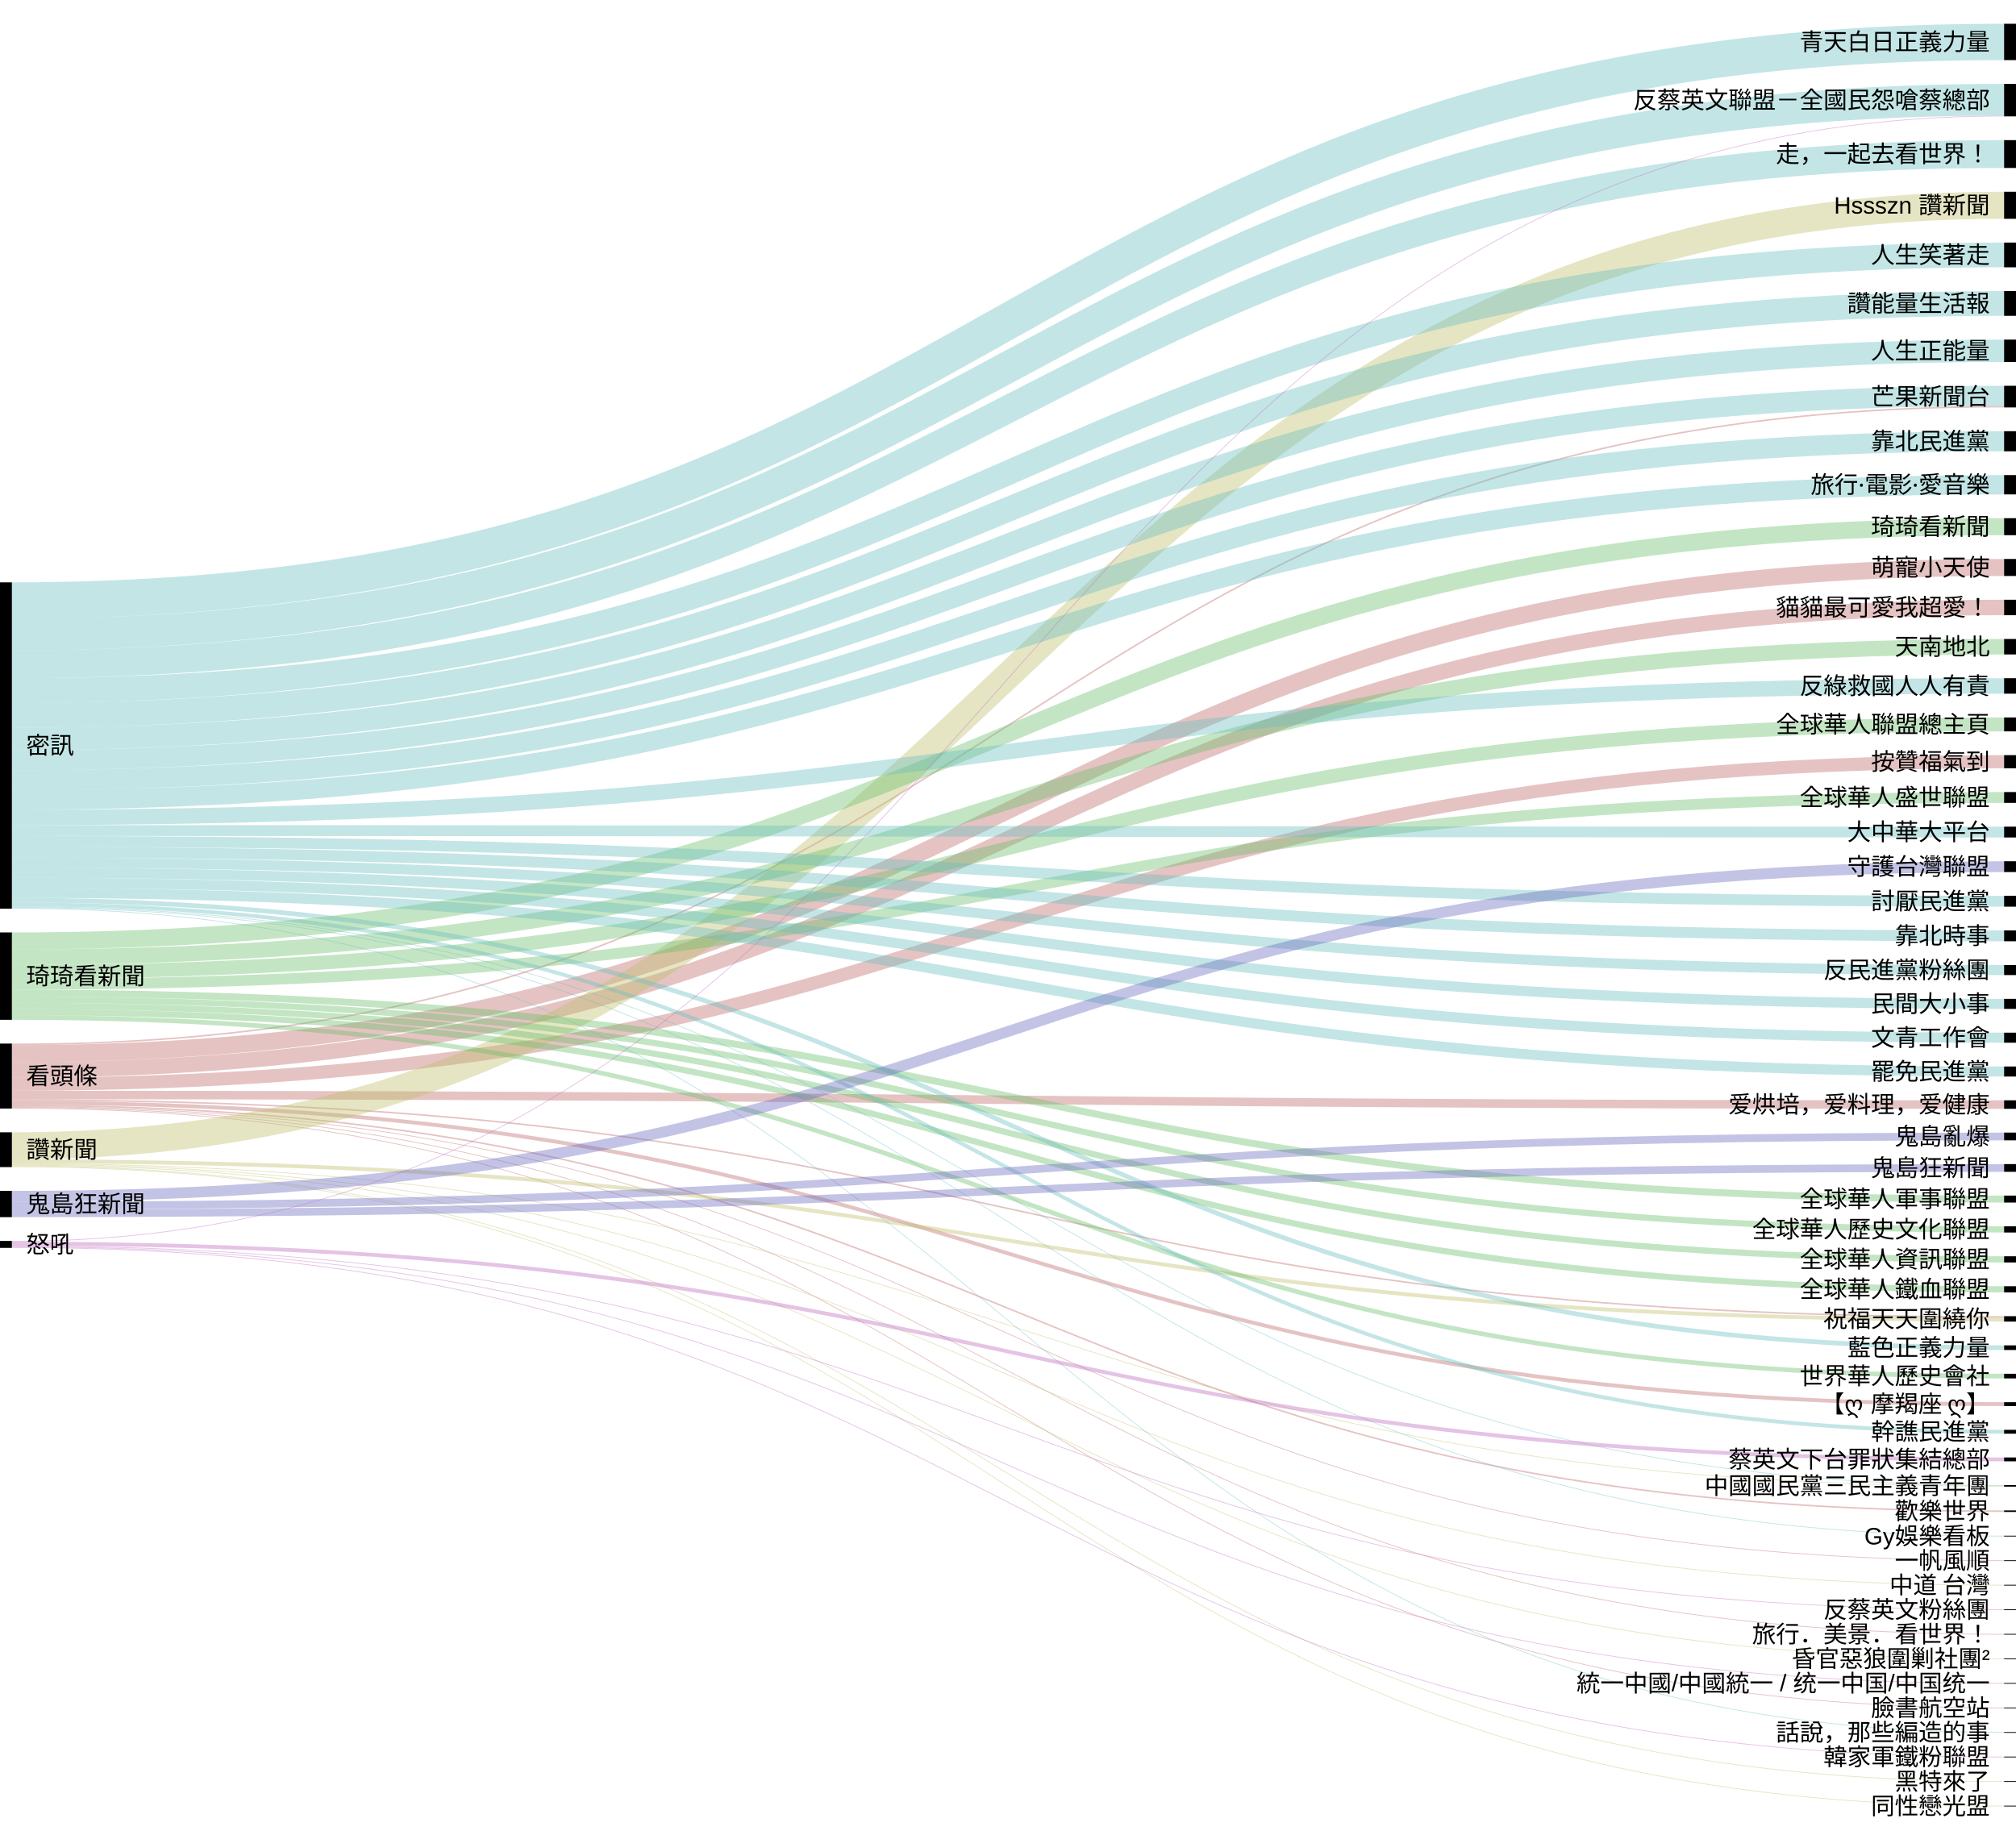
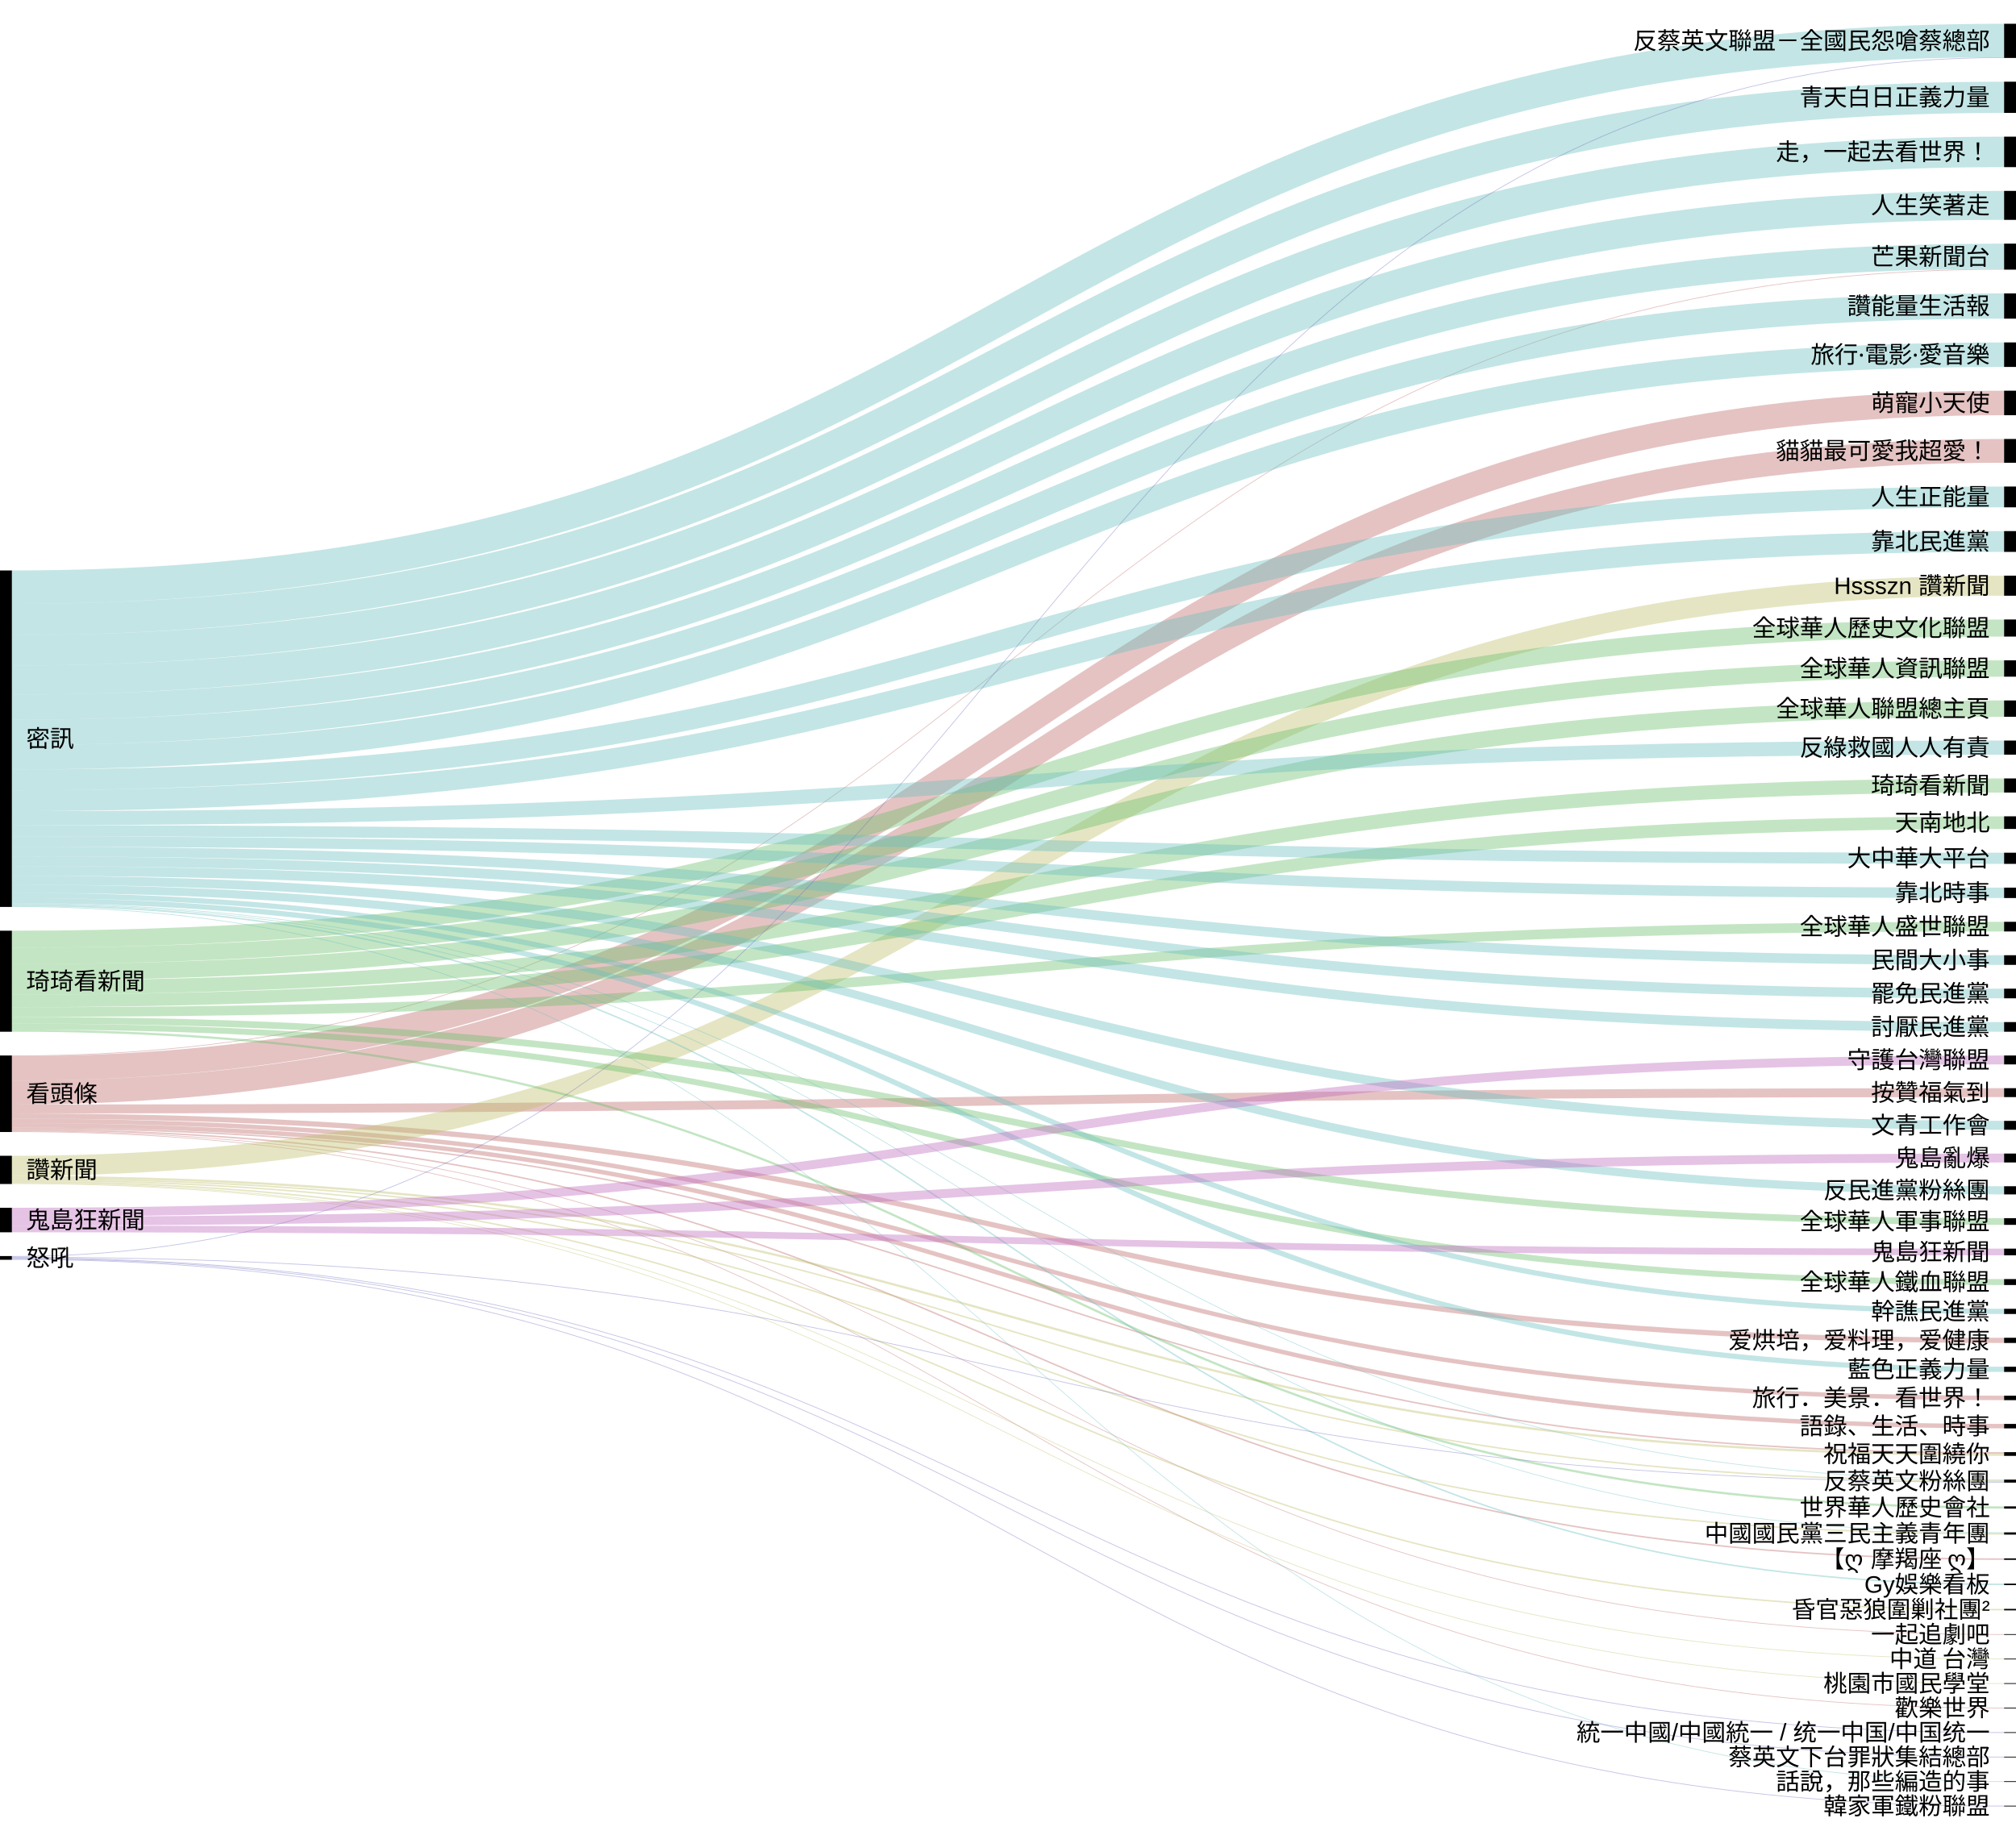
<svg xmlns="http://www.w3.org/2000/svg" width="848" height="770" version="1.1">
  <g transform="translate(0, 10)">
    <g class="links" fill="none" stroke-opacity="0.4">
-       <path d="M5,429.371C424,429.371,424,161.089,843,161.089" style="stroke: rgb(191, 105, 105);" stroke-width="0.651" />
-       <path d="M5,433.274C424,433.274,424,228.741,843,228.741" style="stroke: rgb(191, 105, 105);" stroke-width="7.157" />
-       <path d="M5,440.106C424,440.106,424,245.573,843,245.573" style="stroke: rgb(191, 105, 105);" stroke-width="6.506" />
-       <path d="M5,450.679C424,450.679,424,454.703,843,454.703" style="stroke: rgb(191, 105, 105);" stroke-width="3.579" />
-       <path d="M5,456.209C424,456.209,424,708.536,843,708.536" style="stroke: rgb(191, 105, 105);" stroke-width="0.325" />
-       <path d="M5,452.793C424,452.793,424,544.059,843,544.059" style="stroke: rgb(191, 105, 105);" stroke-width="0.651" />
-       <path d="M5,446.124C424,446.124,424,310.46,843,310.46" style="stroke: rgb(191, 105, 105);" stroke-width="5.53" />
-       <path d="M5,455.071C424,455.071,424,625.771,843,625.771" style="stroke: rgb(191, 105, 105);" stroke-width="0.651" />
-       <path d="M5,455.559C424,455.559,424,646.584,843,646.584" style="stroke: rgb(191, 105, 105);" stroke-width="0.325" />
-       <path d="M5,453.932C424,453.932,424,580.728,843,580.728" style="stroke: rgb(191, 105, 105);" stroke-width="1.627" />
-       <path d="M5,455.884C424,455.884,424,677.56,843,677.56" style="stroke: rgb(191, 105, 105);" stroke-width="0.325" />
-       <path d="M5,472.065C424,472.065,424,76.358,843,76.358" style="stroke: rgb(191, 191, 105);" stroke-width="11.386" />
-       <path d="M5,480.849C424,480.849,424,749.837,843,749.837" style="stroke: rgb(191, 191, 105);" stroke-width="0.325" />
-       <path d="M5,480.523C424,480.523,424,739.512,843,739.512" style="stroke: rgb(191, 191, 105);" stroke-width="0.325" />
-       <path d="M5,478.571C424,478.571,424,545.198,843,545.198" style="stroke: rgb(191, 191, 105);" stroke-width="1.627" />
-       <path d="M5,479.873C424,479.873,424,656.909,843,656.909" style="stroke: rgb(191, 191, 105);" stroke-width="0.325" />
-       <path d="M5,480.198C424,480.198,424,687.885,843,687.885" style="stroke: rgb(191, 191, 105);" stroke-width="0.325" />
-       <path d="M5,479.547C424,479.547,424,615.283,843,615.283" style="stroke: rgb(191, 191, 105);" stroke-width="0.325" />
-       <path d="M5,398.876C424,398.876,424,294.767,843,294.767" style="stroke: rgb(105, 191, 105);" stroke-width="5.856" />
-       <path d="M5,404.081C424,404.081,424,325.502,843,325.502" style="stroke: rgb(105, 191, 105);" stroke-width="4.554" />
-       <path d="M5,413.19C424,413.19,424,519.83,843,519.83" style="stroke: rgb(105, 191, 105);" stroke-width="2.603" />
-       <path d="M5,410.587C424,410.587,424,507.228,843,507.228" style="stroke: rgb(105, 191, 105);" stroke-width="2.603" />
-       <path d="M5,385.863C424,385.863,424,211.584,843,211.584" style="stroke: rgb(105, 191, 105);" stroke-width="7.157" />
-       <path d="M5,392.694C424,392.694,424,262.079,843,262.079" style="stroke: rgb(105, 191, 105);" stroke-width="6.506" />
-       <path d="M5,407.822C424,407.822,424,494.463,843,494.463" style="stroke: rgb(105, 191, 105);" stroke-width="2.928" />
-       <path d="M5,418.069C424,418.069,424,568.939,843,568.939" style="stroke: rgb(105, 191, 105);" stroke-width="1.952" />
-       <path d="M5,415.792C424,415.792,424,532.433,843,532.433" style="stroke: rgb(105, 191, 105);" stroke-width="2.603" />
-       <path d="M5,242.645C424,242.645,424,7.645,843,7.645" style="stroke: rgb(105, 191, 191);" stroke-width="15.29" />
-       <path d="M5,256.959C424,256.959,424,31.959,843,31.959" style="stroke: rgb(105, 191, 191);" stroke-width="13.338" />
-       <path d="M5,300.877C424,300.877,424,137.588,843,137.588" style="stroke: rgb(105, 191, 191);" stroke-width="9.434" />
-       <path d="M5,280.545C424,280.545,424,97.256,843,97.256" style="stroke: rgb(105, 191, 191);" stroke-width="10.41" />
-       <path d="M5,269.484C424,269.484,424,54.809,843,54.809" style="stroke: rgb(105, 191, 191);" stroke-width="11.711" />
-       <path d="M5,290.955C424,290.955,424,117.666,843,117.666" style="stroke: rgb(105, 191, 191);" stroke-width="10.41" />
-       <path d="M5,309.823C424,309.823,424,156.535,843,156.535" style="stroke: rgb(105, 191, 191);" stroke-width="8.458" />
-       <path d="M5,333.897C424,333.897,424,278.586,843,278.586" style="stroke: rgb(105, 191, 191);" stroke-width="6.506" />
-       <path d="M5,326.577C424,326.577,424,193.939,843,193.939" style="stroke: rgb(105, 191, 191);" stroke-width="8.133" />
-       <path d="M5,352.928C424,352.928,424,398.112,843,398.112" style="stroke: rgb(105, 191, 191);" stroke-width="4.229" />
-       <path d="M5,357.157C424,357.157,424,412.341,843,412.341" style="stroke: rgb(105, 191, 191);" stroke-width="4.229" />
-       <path d="M5,370.495C424,370.495,424,592.355,843,592.355" style="stroke: rgb(105, 191, 191);" stroke-width="1.627" />
-       <path d="M5,339.427C424,339.427,424,340.057,843,340.057" style="stroke: rgb(105, 191, 191);" stroke-width="4.554" />
-       <path d="M5,348.536C424,348.536,424,383.72,843,383.72" style="stroke: rgb(105, 191, 191);" stroke-width="4.554" />
-       <path d="M5,361.386C424,361.386,424,426.57,843,426.57" style="stroke: rgb(105, 191, 191);" stroke-width="4.229" />
-       <path d="M5,318.281C424,318.281,424,175.644,843,175.644" style="stroke: rgb(105, 191, 191);" stroke-width="8.458" />
-       <path d="M5,371.471C424,371.471,424,614.958,843,614.958" style="stroke: rgb(105, 191, 191);" stroke-width="0.325" />
-       <path d="M5,343.982C424,343.982,424,369.165,843,369.165" style="stroke: rgb(105, 191, 191);" stroke-width="4.554" />
-       <path d="M5,365.615C424,365.615,424,440.799,843,440.799" style="stroke: rgb(105, 191, 191);" stroke-width="4.229" />
-       <path d="M5,368.706C424,368.706,424,556.987,843,556.987" style="stroke: rgb(105, 191, 191);" stroke-width="1.952" />
-       <path d="M5,372.122C424,372.122,424,718.861,843,718.861" style="stroke: rgb(105, 191, 191);" stroke-width="0.325" />
-       <path d="M5,371.796C424,371.796,424,636.259,843,636.259" style="stroke: rgb(105, 191, 191);" stroke-width="0.325" />
-       <path d="M5,497.192C424,497.192,424,468.119,843,468.119" style="stroke: rgb(105, 105, 191);" stroke-width="3.253" />
-       <path d="M5,500.446C424,500.446,424,481.372,843,481.372" style="stroke: rgb(105, 105, 191);" stroke-width="3.253" />
-       <path d="M5,493.289C424,493.289,424,354.611,843,354.611" style="stroke: rgb(105, 105, 191);" stroke-width="4.554" />
-       <path d="M5,513.211C424,513.211,424,603.982,843,603.982" style="stroke: rgb(191, 105, 191);" stroke-width="1.627" />
-       <path d="M5,514.837C424,514.837,424,729.187,843,729.187" style="stroke: rgb(191, 105, 191);" stroke-width="0.325" />
-       <path d="M5,514.187C424,514.187,424,667.235,843,667.235" style="stroke: rgb(191, 105, 191);" stroke-width="0.325" />
-       <path d="M5,512.235C424,512.235,424,38.791,843,38.791" style="stroke: rgb(191, 105, 191);" stroke-width="0.325" />
-       <path d="M5,514.512C424,514.512,424,698.211,843,698.211" style="stroke: rgb(191, 105, 191);" stroke-width="0.325" />
+       <path d="M5,434.219C424,434.219,424,103.281,843,103.281" style="stroke: rgb(191, 105, 105);" stroke-width="0.312" />
+       <path d="M5,449.688C424,449.688,424,179.687,843,179.687" style="stroke: rgb(191, 105, 105);" stroke-width="10" />
+       <path d="M5,439.531C424,439.531,424,159.531,843,159.531" style="stroke: rgb(191, 105, 105);" stroke-width="10.312" />
+       <path d="M5,463.438C424,463.438,424,590,843,590" style="stroke: rgb(191, 105, 105);" stroke-width="1.875" />
+       <path d="M5,461.562C424,461.562,424,578.125,843,578.125" style="stroke: rgb(191, 105, 105);" stroke-width="1.875" />
+       <path d="M5,466.094C424,466.094,424,708.594,843,708.594" style="stroke: rgb(191, 105, 105);" stroke-width="0.312" />
+       <path d="M5,456.562C424,456.562,424,449.688,843,449.688" style="stroke: rgb(191, 105, 105);" stroke-width="3.75" />
+       <path d="M5,459.531C424,459.531,424,553.906,843,553.906" style="stroke: rgb(191, 105, 105);" stroke-width="2.188" />
+       <path d="M5,464.688C424,464.688,424,601.25,843,601.25" style="stroke: rgb(191, 105, 105);" stroke-width="0.625" />
+       <path d="M5,465.312C424,465.312,424,645.938,843,645.938" style="stroke: rgb(191, 105, 105);" stroke-width="0.625" />
+       <path d="M5,465.781C424,465.781,424,677.656,843,677.656" style="stroke: rgb(191, 105, 105);" stroke-width="0.312" />
+       <path d="M5,480.469C424,480.469,424,236.406,843,236.406" style="stroke: rgb(191, 191, 105);" stroke-width="8.438" />
+       <path d="M5,487.188C424,487.188,424,667.188,843,667.188" style="stroke: rgb(191, 191, 105);" stroke-width="0.625" />
+       <path d="M5,485.938C424,485.938,424,613.125,843,613.125" style="stroke: rgb(191, 191, 105);" stroke-width="0.625" />
+       <path d="M5,486.562C424,486.562,424,635.313,843,635.313" style="stroke: rgb(191, 191, 105);" stroke-width="0.625" />
+       <path d="M5,485.156C424,485.156,424,602.031,843,602.031" style="stroke: rgb(191, 191, 105);" stroke-width="0.938" />
+       <path d="M5,487.656C424,487.656,424,687.969,843,687.969" style="stroke: rgb(191, 191, 105);" stroke-width="0.312" />
+       <path d="M5,487.969C424,487.969,424,698.281,843,698.281" style="stroke: rgb(191, 191, 105);" stroke-width="0.312" />
+       <path d="M5,392.188C424,392.188,424,271.25,843,271.25" style="stroke: rgb(105, 191, 105);" stroke-width="6.875" />
+       <path d="M5,399.062C424,399.062,424,288.125,843,288.125" style="stroke: rgb(105, 191, 105);" stroke-width="6.875" />
+       <path d="M5,415.781C424,415.781,424,379.844,843,379.844" style="stroke: rgb(105, 191, 105);" stroke-width="4.062" />
+       <path d="M5,385.156C424,385.156,424,254.219,843,254.219" style="stroke: rgb(105, 191, 105);" stroke-width="7.188" />
+       <path d="M5,411.094C424,411.094,424,336.094,843,336.094" style="stroke: rgb(105, 191, 105);" stroke-width="5.312" />
+       <path d="M5,405.469C424,405.469,424,320.469,843,320.469" style="stroke: rgb(105, 191, 105);" stroke-width="5.938" />
+       <path d="M5,421.875C424,421.875,424,529.375,843,529.375" style="stroke: rgb(105, 191, 105);" stroke-width="2.5" />
+       <path d="M5,419.219C424,419.219,424,503.906,843,503.906" style="stroke: rgb(105, 191, 105);" stroke-width="2.812" />
+       <path d="M5,423.594C424,423.594,424,624.219,843,624.219" style="stroke: rgb(105, 191, 105);" stroke-width="0.938" />
+       <path d="M5,276.094C424,276.094,424,76.406,843,76.406" style="stroke: rgb(105, 191, 191);" stroke-width="12.188" />
+       <path d="M5,263.594C424,263.594,424,53.906,843,53.906" style="stroke: rgb(105, 191, 191);" stroke-width="12.812" />
+       <path d="M5,318.125C424,318.125,424,199.062,843,199.062" style="stroke: rgb(105, 191, 191);" stroke-width="8.75" />
+       <path d="M5,298.125C424,298.125,424,118.75,843,118.75" style="stroke: rgb(105, 191, 191);" stroke-width="10.625" />
+       <path d="M5,250.625C424,250.625,424,30.937,843,30.937" style="stroke: rgb(105, 191, 191);" stroke-width="13.125" />
+       <path d="M5,237.031C424,237.031,424,7.031,843,7.031" style="stroke: rgb(105, 191, 191);" stroke-width="14.062" />
+       <path d="M5,370.469C424,370.469,424,634.844,843,634.844" style="stroke: rgb(105, 191, 191);" stroke-width="0.312" />
+       <path d="M5,360.312C424,360.312,424,463.438,843,463.438" style="stroke: rgb(105, 191, 191);" stroke-width="3.75" />
+       <path d="M5,326.875C424,326.875,424,217.812,843,217.812" style="stroke: rgb(105, 191, 191);" stroke-width="8.75" />
+       <path d="M5,368.906C424,368.906,424,566.094,843,566.094" style="stroke: rgb(105, 191, 191);" stroke-width="2.188" />
+       <path d="M5,356.406C424,356.406,424,422.031,843,422.031" style="stroke: rgb(105, 191, 191);" stroke-width="4.062" />
+       <path d="M5,344.062C424,344.062,424,365.625,843,365.625" style="stroke: rgb(105, 191, 191);" stroke-width="4.375" />
+       <path d="M5,371.406C424,371.406,424,739.531,843,739.531" style="stroke: rgb(105, 191, 191);" stroke-width="0.312" />
+       <path d="M5,352.344C424,352.344,424,407.969,843,407.969" style="stroke: rgb(105, 191, 191);" stroke-width="4.062" />
+       <path d="M5,287.5C424,287.5,424,97.812,843,97.812" style="stroke: rgb(105, 191, 191);" stroke-width="10.625" />
+       <path d="M5,308.594C424,308.594,424,139.219,843,139.219" style="stroke: rgb(105, 191, 191);" stroke-width="10.312" />
+       <path d="M5,348.281C424,348.281,424,393.906,843,393.906" style="stroke: rgb(105, 191, 191);" stroke-width="4.062" />
+       <path d="M5,363.906C424,363.906,424,490.781,843,490.781" style="stroke: rgb(105, 191, 191);" stroke-width="3.438" />
+       <path d="M5,334.219C424,334.219,424,304.531,843,304.531" style="stroke: rgb(105, 191, 191);" stroke-width="5.938" />
+       <path d="M5,366.719C424,366.719,424,541.719,843,541.719" style="stroke: rgb(105, 191, 191);" stroke-width="2.188" />
+       <path d="M5,339.531C424,339.531,424,351.094,843,351.094" style="stroke: rgb(105, 191, 191);" stroke-width="4.688" />
+       <path d="M5,370.156C424,370.156,424,612.656,843,612.656" style="stroke: rgb(105, 191, 191);" stroke-width="0.312" />
+       <path d="M5,370.938C424,370.938,424,656.563,843,656.563" style="stroke: rgb(105, 191, 191);" stroke-width="0.625" />
+       <path d="M5,519.219C424,519.219,424,718.906,843,718.906" style="stroke: rgb(105, 105, 191);" stroke-width="0.312" />
+       <path d="M5,519.844C424,519.844,424,749.844,843,749.844" style="stroke: rgb(105, 105, 191);" stroke-width="0.312" />
+       <path d="M5,518.906C424,518.906,424,613.594,843,613.594" style="stroke: rgb(105, 105, 191);" stroke-width="0.312" />
+       <path d="M5,518.594C424,518.594,424,14.219,843,14.219" style="stroke: rgb(105, 105, 191);" stroke-width="0.312" />
+       <path d="M5,519.531C424,519.531,424,729.219,843,729.219" style="stroke: rgb(105, 105, 191);" stroke-width="0.312" />
+       <path d="M5,503.75C424,503.75,424,477.188,843,477.188" style="stroke: rgb(191, 105, 191);" stroke-width="3.75" />
+       <path d="M5,500C424,500,424,435.938,843,435.938" style="stroke: rgb(191, 105, 191);" stroke-width="3.75" />
+       <path d="M5,507.031C424,507.031,424,516.719,843,516.719" style="stroke: rgb(191, 105, 191);" stroke-width="2.812" />
    </g>
    <g class="nodes" font-family="Arial, Helvetica" font-size="10">
      <g>
-         <rect x="843" y="579.915" height="1.627" width="5" fill="#000" />
-         <text x="837" y="580.728" dy="0.35em" text-anchor="end">【ღ 摩羯座 ღ】</text>
-       </g>
-       <g>
-         <rect x="843" y="636.096" height="0.325" width="5" fill="#000" />
-         <text x="837" y="636.259" dy="0.35em" text-anchor="end">Gy娛樂看板</text>
-       </g>
-       <g>
-         <rect x="843" y="70.665" height="11.386" width="5" fill="#000" />
-         <text x="837" y="76.358" dy="0.35em" text-anchor="end">Hssszn 讚新聞</text>
-       </g>
-       <g>
-         <rect x="843" y="646.421" height="0.325" width="5" fill="#000" />
-         <text x="837" y="646.584" dy="0.35em" text-anchor="end">一帆風順</text>
-       </g>
-       <g>
-         <rect x="843" y="567.963" height="1.952" width="5" fill="#000" />
-         <text x="837" y="568.939" dy="0.35em" text-anchor="end">世界華人歷史會社</text>
-       </g>
-       <g>
-         <rect x="843" y="614.795" height="0.651" width="5" fill="#000" />
-         <text x="837" y="615.12" dy="0.35em" text-anchor="end">中國國民黨三民主義青年團</text>
-       </g>
-       <g>
-         <rect x="843" y="656.747" height="0.325" width="5" fill="#000" />
-         <text x="837" y="656.909" dy="0.35em" text-anchor="end">中道  台灣</text>
-       </g>
-       <g>
-         <rect x="843" y="132.871" height="9.434" width="5" fill="#000" />
-         <text x="837" y="137.588" dy="0.35em" text-anchor="end">人生正能量</text>
-       </g>
-       <g>
-         <rect x="843" y="92.051" height="10.41" width="5" fill="#000" />
-         <text x="837" y="97.256" dy="0.35em" text-anchor="end">人生笑著走</text>
-       </g>
-       <g>
-         <rect x="843" y="505.926" height="2.603" width="5" fill="#000" />
-         <text x="837" y="507.228" dy="0.35em" text-anchor="end">全球華人歷史文化聯盟</text>
-       </g>
-       <g>
-         <rect x="843" y="323.225" height="4.554" width="5" fill="#000" />
-         <text x="837" y="325.502" dy="0.35em" text-anchor="end">全球華人盛世聯盟</text>
-       </g>
-       <g>
-         <rect x="843" y="291.839" height="5.856" width="5" fill="#000" />
-         <text x="837" y="294.767" dy="0.35em" text-anchor="end">全球華人聯盟總主頁</text>
-       </g>
-       <g>
-         <rect x="843" y="518.529" height="2.603" width="5" fill="#000" />
-         <text x="837" y="519.83" dy="0.35em" text-anchor="end">全球華人資訊聯盟</text>
-       </g>
-       <g>
-         <rect x="843" y="492.999" height="2.928" width="5" fill="#000" />
-         <text x="837" y="494.463" dy="0.35em" text-anchor="end">全球華人軍事聯盟</text>
-       </g>
-       <g>
-         <rect x="843" y="531.132" height="2.603" width="5" fill="#000" />
-         <text x="837" y="532.433" dy="0.35em" text-anchor="end">全球華人鐵血聯盟</text>
-       </g>
-       <g>
-         <rect x="843" y="395.997" height="4.229" width="5" fill="#000" />
-         <text x="837" y="398.112" dy="0.35em" text-anchor="end">反民進黨粉絲團</text>
-       </g>
-       <g>
-         <rect x="843" y="275.332" height="6.506" width="5" fill="#000" />
-         <text x="837" y="278.586" dy="0.35em" text-anchor="end">反綠救國人人有責</text>
-       </g>
-       <g>
-         <rect x="843" y="667.072" height="0.325" width="5" fill="#000" />
-         <text x="837" y="667.235" dy="0.35em" text-anchor="end">反蔡英文粉絲團</text>
-       </g>
-       <g>
-         <rect x="843" y="25.29" height="13.663" width="5" fill="#000" />
-         <text x="837" y="32.122" dy="0.35em" text-anchor="end">反蔡英文聯盟－全國民怨嗆蔡總部</text>
-       </g>
-       <g>
-         <rect x="843" y="749.675" height="0.325" width="5" fill="#000" />
-         <text x="837" y="749.837" dy="0.35em" text-anchor="end">同性戀光盟</text>
-       </g>
-       <g>
-         <rect x="843" y="337.779" height="4.554" width="5" fill="#000" />
-         <text x="837" y="340.057" dy="0.35em" text-anchor="end">大中華大平台</text>
-       </g>
-       <g>
-         <rect x="843" y="258.826" height="6.506" width="5" fill="#000" />
-         <text x="837" y="262.079" dy="0.35em" text-anchor="end">天南地北</text>
-       </g>
-       <g>
-         <rect x="843" y="352.334" height="4.554" width="5" fill="#000" />
-         <text x="837" y="354.611" dy="0.35em" text-anchor="end">守護台灣聯盟</text>
-       </g>
-       <g>
-         <rect x="843" y="591.542" height="1.627" width="5" fill="#000" />
-         <text x="837" y="592.355" dy="0.35em" text-anchor="end">幹譙民進黨</text>
-       </g>
-       <g>
-         <rect x="843" y="307.694" height="5.53" width="5" fill="#000" />
-         <text x="837" y="310.46" dy="0.35em" text-anchor="end">按贊福氣到</text>
-       </g>
-       <g>
-         <rect x="843" y="424.455" height="4.229" width="5" fill="#000" />
-         <text x="837" y="426.57" dy="0.35em" text-anchor="end">文青工作會</text>
-       </g>
-       <g>
-         <rect x="843" y="677.397" height="0.325" width="5" fill="#000" />
-         <text x="837" y="677.56" dy="0.35em" text-anchor="end">旅行．美景．看世界！</text>
-       </g>
-       <g>
-         <rect x="843" y="189.873" height="8.133" width="5" fill="#000" />
-         <text x="837" y="193.939" dy="0.35em" text-anchor="end">旅行‧電影‧愛音樂</text>
-       </g>
-       <g>
-         <rect x="843" y="687.723" height="0.325" width="5" fill="#000" />
-         <text x="837" y="687.885" dy="0.35em" text-anchor="end">昏官惡狼圍剿社團²</text>
-       </g>
-       <g>
-         <rect x="843" y="625.446" height="0.651" width="5" fill="#000" />
-         <text x="837" y="625.771" dy="0.35em" text-anchor="end">歡樂世界</text>
-       </g>
-       <g>
-         <rect x="843" y="410.226" height="4.229" width="5" fill="#000" />
-         <text x="837" y="412.341" dy="0.35em" text-anchor="end">民間大小事</text>
-       </g>
-       <g>
-         <rect x="843" y="452.914" height="3.579" width="5" fill="#000" />
-         <text x="837" y="454.703" dy="0.35em" text-anchor="end">爱烘培，爱料理，爱健康</text>
-       </g>
-       <g>
-         <rect x="843" y="208.006" height="7.157" width="5" fill="#000" />
-         <text x="837" y="211.584" dy="0.35em" text-anchor="end">琦琦看新聞</text>
-       </g>
-       <g>
-         <rect x="843" y="543.734" height="2.277" width="5" fill="#000" />
-         <text x="837" y="544.873" dy="0.35em" text-anchor="end">祝福天天圍繞你</text>
-       </g>
-       <g>
-         <rect x="843" y="698.048" height="0.325" width="5" fill="#000" />
-         <text x="837" y="698.211" dy="0.35em" text-anchor="end">統一中國/中國統一  /  统一中国/中国统一</text>
-       </g>
-       <g>
-         <rect x="843" y="438.685" height="4.229" width="5" fill="#000" />
-         <text x="837" y="440.799" dy="0.35em" text-anchor="end">罷免民進黨</text>
-       </g>
-       <g>
-         <rect x="843" y="708.373" height="0.325" width="5" fill="#000" />
-         <text x="837" y="708.536" dy="0.35em" text-anchor="end">臉書航空站</text>
-       </g>
-       <g>
-         <rect x="843" y="152.306" height="9.109" width="5" fill="#000" />
-         <text x="837" y="156.86" dy="0.35em" text-anchor="end">芒果新聞台</text>
-       </g>
-       <g>
-         <rect x="843" y="225.163" height="7.157" width="5" fill="#000" />
-         <text x="837" y="228.741" dy="0.35em" text-anchor="end">萌寵小天使</text>
-       </g>
-       <g>
-         <rect x="843" y="603.168" height="1.627" width="5" fill="#000" />
-         <text x="837" y="603.982" dy="0.35em" text-anchor="end">蔡英文下台罪狀集結總部</text>
-       </g>
-       <g>
-         <rect x="843" y="556.011" height="1.952" width="5" fill="#000" />
-         <text x="837" y="556.987" dy="0.35em" text-anchor="end">藍色正義力量</text>
-       </g>
-       <g>
-         <rect x="843" y="366.888" height="4.554" width="5" fill="#000" />
-         <text x="837" y="369.165" dy="0.35em" text-anchor="end">討厭民進黨</text>
-       </g>
-       <g>
-         <rect x="843" y="718.699" height="0.325" width="5" fill="#000" />
-         <text x="837" y="718.861" dy="0.35em" text-anchor="end">話說，那些編造的事</text>
-       </g>
-       <g>
-         <rect x="843" y="112.461" height="10.41" width="5" fill="#000" />
-         <text x="837" y="117.666" dy="0.35em" text-anchor="end">讚能量生活報</text>
-       </g>
-       <g>
-         <rect x="843" y="242.32" height="6.506" width="5" fill="#000" />
-         <text x="837" y="245.573" dy="0.35em" text-anchor="end">貓貓最可愛我超愛！</text>
-       </g>
-       <g>
-         <rect x="843" y="48.953" height="11.711" width="5" fill="#000" />
-         <text x="837" y="54.809" dy="0.35em" text-anchor="end">走，一起去看世界！</text>
-       </g>
-       <g>
-         <rect x="843" y="5.684341886080802e-14" height="15.29" width="5" fill="#000" />
-         <text x="837" y="7.645" dy="0.35em" text-anchor="end">青天白日正義力量</text>
-       </g>
-       <g>
-         <rect x="843" y="381.443" height="4.554" width="5" fill="#000" />
-         <text x="837" y="383.72" dy="0.35em" text-anchor="end">靠北時事</text>
-       </g>
-       <g>
-         <rect x="843" y="171.414" height="8.458" width="5" fill="#000" />
-         <text x="837" y="175.644" dy="0.35em" text-anchor="end">靠北民進黨</text>
-       </g>
-       <g>
-         <rect x="843" y="729.024" height="0.325" width="5" fill="#000" />
-         <text x="837" y="729.187" dy="0.35em" text-anchor="end">韓家軍鐵粉聯盟</text>
-       </g>
-       <g>
-         <rect x="843" y="466.492" height="3.253" width="5" fill="#000" />
-         <text x="837" y="468.119" dy="0.35em" text-anchor="end">鬼島亂爆</text>
-       </g>
-       <g>
-         <rect x="843" y="479.745" height="3.253" width="5" fill="#000" />
-         <text x="837" y="481.372" dy="0.35em" text-anchor="end">鬼島狂新聞</text>
-       </g>
-       <g>
-         <rect x="843" y="739.349" height="0.325" width="5" fill="#000" />
-         <text x="837" y="739.512" dy="0.35em" text-anchor="end">黑特來了</text>
-       </g>
-       <g>
-         <rect x="0" y="235" height="137.284" width="5" fill="#000" />
-         <text x="11" y="303.642" dy="0.35em" text-anchor="start">密訊</text>
-       </g>
-       <g>
-         <rect x="0" y="512.072" height="2.928" width="5" fill="#000" />
-         <text x="11" y="513.536" dy="0.35em" text-anchor="start">怒吼</text>
-       </g>
-       <g>
-         <rect x="0" y="382.284" height="36.761" width="5" fill="#000" />
-         <text x="11" y="400.665" dy="0.35em" text-anchor="start">琦琦看新聞</text>
-       </g>
-       <g>
-         <rect x="0" y="429.045" height="27.327" width="5" fill="#000" />
-         <text x="11" y="442.709" dy="0.35em" text-anchor="start">看頭條</text>
-       </g>
-       <g>
-         <rect x="0" y="466.372" height="14.639" width="5" fill="#000" />
-         <text x="11" y="473.692" dy="0.35em" text-anchor="start">讚新聞</text>
-       </g>
-       <g>
-         <rect x="0" y="491.011" height="11.061" width="5" fill="#000" />
-         <text x="11" y="496.542" dy="0.35em" text-anchor="start">鬼島狂新聞</text>
+         <rect x="843" y="645.625" height="0.625" width="5" fill="#000" />
+         <text x="837" y="645.938" dy="0.35em" text-anchor="end">【ღ 摩羯座 ღ】</text>
+       </g>
+       <g>
+         <rect x="843" y="656.25" height="0.625" width="5" fill="#000" />
+         <text x="837" y="656.563" dy="0.35em" text-anchor="end">Gy娛樂看板</text>
+       </g>
+       <g>
+         <rect x="843" y="232.187" height="8.438" width="5" fill="#000" />
+         <text x="837" y="236.406" dy="0.35em" text-anchor="end">Hssszn 讚新聞</text>
+       </g>
+       <g>
+         <rect x="843" y="677.5" height="0.312" width="5" fill="#000" />
+         <text x="837" y="677.656" dy="0.35em" text-anchor="end">一起追劇吧</text>
+       </g>
+       <g>
+         <rect x="843" y="623.75" height="0.938" width="5" fill="#000" />
+         <text x="837" y="624.219" dy="0.35em" text-anchor="end">世界華人歷史會社</text>
+       </g>
+       <g>
+         <rect x="843" y="634.688" height="0.938" width="5" fill="#000" />
+         <text x="837" y="635.156" dy="0.35em" text-anchor="end">中國國民黨三民主義青年團</text>
+       </g>
+       <g>
+         <rect x="843" y="687.813" height="0.312" width="5" fill="#000" />
+         <text x="837" y="687.969" dy="0.35em" text-anchor="end">中道  台灣</text>
+       </g>
+       <g>
+         <rect x="843" y="194.687" height="8.75" width="5" fill="#000" />
+         <text x="837" y="199.062" dy="0.35em" text-anchor="end">人生正能量</text>
+       </g>
+       <g>
+         <rect x="843" y="70.312" height="12.188" width="5" fill="#000" />
+         <text x="837" y="76.406" dy="0.35em" text-anchor="end">人生笑著走</text>
+       </g>
+       <g>
+         <rect x="843" y="250.625" height="7.188" width="5" fill="#000" />
+         <text x="837" y="254.219" dy="0.35em" text-anchor="end">全球華人歷史文化聯盟</text>
+       </g>
+       <g>
+         <rect x="843" y="377.813" height="4.062" width="5" fill="#000" />
+         <text x="837" y="379.844" dy="0.35em" text-anchor="end">全球華人盛世聯盟</text>
+       </g>
+       <g>
+         <rect x="843" y="284.688" height="6.875" width="5" fill="#000" />
+         <text x="837" y="288.125" dy="0.35em" text-anchor="end">全球華人聯盟總主頁</text>
+       </g>
+       <g>
+         <rect x="843" y="267.812" height="6.875" width="5" fill="#000" />
+         <text x="837" y="271.25" dy="0.35em" text-anchor="end">全球華人資訊聯盟</text>
+       </g>
+       <g>
+         <rect x="843" y="502.5" height="2.812" width="5" fill="#000" />
+         <text x="837" y="503.906" dy="0.35em" text-anchor="end">全球華人軍事聯盟</text>
+       </g>
+       <g>
+         <rect x="843" y="528.125" height="2.5" width="5" fill="#000" />
+         <text x="837" y="529.375" dy="0.35em" text-anchor="end">全球華人鐵血聯盟</text>
+       </g>
+       <g>
+         <rect x="843" y="489.063" height="3.438" width="5" fill="#000" />
+         <text x="837" y="490.781" dy="0.35em" text-anchor="end">反民進黨粉絲團</text>
+       </g>
+       <g>
+         <rect x="843" y="301.562" height="5.938" width="5" fill="#000" />
+         <text x="837" y="304.531" dy="0.35em" text-anchor="end">反綠救國人人有責</text>
+       </g>
+       <g>
+         <rect x="843" y="612.5" height="1.25" width="5" fill="#000" />
+         <text x="837" y="613.125" dy="0.35em" text-anchor="end">反蔡英文粉絲團</text>
+       </g>
+       <g>
+         <rect x="843" y="-5.684341886080802e-14" height="14.375" width="5" fill="#000" />
+         <text x="837" y="7.187" dy="0.35em" text-anchor="end">反蔡英文聯盟－全國民怨嗆蔡總部</text>
+       </g>
+       <g>
+         <rect x="843" y="348.75" height="4.688" width="5" fill="#000" />
+         <text x="837" y="351.094" dy="0.35em" text-anchor="end">大中華大平台</text>
+       </g>
+       <g>
+         <rect x="843" y="333.438" height="5.312" width="5" fill="#000" />
+         <text x="837" y="336.094" dy="0.35em" text-anchor="end">天南地北</text>
+       </g>
+       <g>
+         <rect x="843" y="434.063" height="3.75" width="5" fill="#000" />
+         <text x="837" y="435.938" dy="0.35em" text-anchor="end">守護台灣聯盟</text>
+       </g>
+       <g>
+         <rect x="843" y="540.625" height="2.188" width="5" fill="#000" />
+         <text x="837" y="541.719" dy="0.35em" text-anchor="end">幹譙民進黨</text>
+       </g>
+       <g>
+         <rect x="843" y="447.813" height="3.75" width="5" fill="#000" />
+         <text x="837" y="449.688" dy="0.35em" text-anchor="end">按贊福氣到</text>
+       </g>
+       <g>
+         <rect x="843" y="461.563" height="3.75" width="5" fill="#000" />
+         <text x="837" y="463.438" dy="0.35em" text-anchor="end">文青工作會</text>
+       </g>
+       <g>
+         <rect x="843" y="577.188" height="1.875" width="5" fill="#000" />
+         <text x="837" y="578.125" dy="0.35em" text-anchor="end">旅行．美景．看世界！</text>
+       </g>
+       <g>
+         <rect x="843" y="134.062" height="10.312" width="5" fill="#000" />
+         <text x="837" y="139.219" dy="0.35em" text-anchor="end">旅行‧電影‧愛音樂</text>
+       </g>
+       <g>
+         <rect x="843" y="666.875" height="0.625" width="5" fill="#000" />
+         <text x="837" y="667.188" dy="0.35em" text-anchor="end">昏官惡狼圍剿社團²</text>
+       </g>
+       <g>
+         <rect x="843" y="698.125" height="0.312" width="5" fill="#000" />
+         <text x="837" y="698.281" dy="0.35em" text-anchor="end">桃園市國民學堂</text>
+       </g>
+       <g>
+         <rect x="843" y="708.438" height="0.312" width="5" fill="#000" />
+         <text x="837" y="708.594" dy="0.35em" text-anchor="end">歡樂世界</text>
+       </g>
+       <g>
+         <rect x="843" y="391.875" height="4.062" width="5" fill="#000" />
+         <text x="837" y="393.906" dy="0.35em" text-anchor="end">民間大小事</text>
+       </g>
+       <g>
+         <rect x="843" y="552.813" height="2.188" width="5" fill="#000" />
+         <text x="837" y="553.906" dy="0.35em" text-anchor="end">爱烘培，爱料理，爱健康</text>
+       </g>
+       <g>
+         <rect x="843" y="317.5" height="5.938" width="5" fill="#000" />
+         <text x="837" y="320.469" dy="0.35em" text-anchor="end">琦琦看新聞</text>
+       </g>
+       <g>
+         <rect x="843" y="600.938" height="1.562" width="5" fill="#000" />
+         <text x="837" y="601.719" dy="0.35em" text-anchor="end">祝福天天圍繞你</text>
+       </g>
+       <g>
+         <rect x="843" y="718.75" height="0.312" width="5" fill="#000" />
+         <text x="837" y="718.906" dy="0.35em" text-anchor="end">統一中國/中國統一  /  统一中国/中国统一</text>
+       </g>
+       <g>
+         <rect x="843" y="405.938" height="4.062" width="5" fill="#000" />
+         <text x="837" y="407.969" dy="0.35em" text-anchor="end">罷免民進黨</text>
+       </g>
+       <g>
+         <rect x="843" y="92.5" height="10.938" width="5" fill="#000" />
+         <text x="837" y="97.969" dy="0.35em" text-anchor="end">芒果新聞台</text>
+       </g>
+       <g>
+         <rect x="843" y="154.375" height="10.312" width="5" fill="#000" />
+         <text x="837" y="159.531" dy="0.35em" text-anchor="end">萌寵小天使</text>
+       </g>
+       <g>
+         <rect x="843" y="729.063" height="0.312" width="5" fill="#000" />
+         <text x="837" y="729.219" dy="0.35em" text-anchor="end">蔡英文下台罪狀集結總部</text>
+       </g>
+       <g>
+         <rect x="843" y="565" height="2.188" width="5" fill="#000" />
+         <text x="837" y="566.094" dy="0.35em" text-anchor="end">藍色正義力量</text>
+       </g>
+       <g>
+         <rect x="843" y="420" height="4.062" width="5" fill="#000" />
+         <text x="837" y="422.031" dy="0.35em" text-anchor="end">討厭民進黨</text>
+       </g>
+       <g>
+         <rect x="843" y="739.375" height="0.312" width="5" fill="#000" />
+         <text x="837" y="739.531" dy="0.35em" text-anchor="end">話說，那些編造的事</text>
+       </g>
+       <g>
+         <rect x="843" y="589.063" height="1.875" width="5" fill="#000" />
+         <text x="837" y="590" dy="0.35em" text-anchor="end">語錄、生活、時事</text>
+       </g>
+       <g>
+         <rect x="843" y="113.437" height="10.625" width="5" fill="#000" />
+         <text x="837" y="118.75" dy="0.35em" text-anchor="end">讚能量生活報</text>
+       </g>
+       <g>
+         <rect x="843" y="174.687" height="10" width="5" fill="#000" />
+         <text x="837" y="179.687" dy="0.35em" text-anchor="end">貓貓最可愛我超愛！</text>
+       </g>
+       <g>
+         <rect x="843" y="47.5" height="12.812" width="5" fill="#000" />
+         <text x="837" y="53.906" dy="0.35em" text-anchor="end">走，一起去看世界！</text>
+       </g>
+       <g>
+         <rect x="843" y="24.375" height="13.125" width="5" fill="#000" />
+         <text x="837" y="30.937" dy="0.35em" text-anchor="end">青天白日正義力量</text>
+       </g>
+       <g>
+         <rect x="843" y="363.438" height="4.375" width="5" fill="#000" />
+         <text x="837" y="365.625" dy="0.35em" text-anchor="end">靠北時事</text>
+       </g>
+       <g>
+         <rect x="843" y="213.437" height="8.75" width="5" fill="#000" />
+         <text x="837" y="217.812" dy="0.35em" text-anchor="end">靠北民進黨</text>
+       </g>
+       <g>
+         <rect x="843" y="749.688" height="0.312" width="5" fill="#000" />
+         <text x="837" y="749.844" dy="0.35em" text-anchor="end">韓家軍鐵粉聯盟</text>
+       </g>
+       <g>
+         <rect x="843" y="475.313" height="3.75" width="5" fill="#000" />
+         <text x="837" y="477.188" dy="0.35em" text-anchor="end">鬼島亂爆</text>
+       </g>
+       <g>
+         <rect x="843" y="515.313" height="2.812" width="5" fill="#000" />
+         <text x="837" y="516.719" dy="0.35em" text-anchor="end">鬼島狂新聞</text>
+       </g>
+       <g>
+         <rect x="0" y="230" height="141.562" width="5" fill="#000" />
+         <text x="11" y="300.781" dy="0.35em" text-anchor="start">密訊</text>
+       </g>
+       <g>
+         <rect x="0" y="518.438" height="1.562" width="5" fill="#000" />
+         <text x="11" y="519.219" dy="0.35em" text-anchor="start">怒吼</text>
+       </g>
+       <g>
+         <rect x="0" y="381.562" height="42.5" width="5" fill="#000" />
+         <text x="11" y="402.812" dy="0.35em" text-anchor="start">琦琦看新聞</text>
+       </g>
+       <g>
+         <rect x="0" y="434.062" height="32.188" width="5" fill="#000" />
+         <text x="11" y="450.156" dy="0.35em" text-anchor="start">看頭條</text>
+       </g>
+       <g>
+         <rect x="0" y="476.25" height="11.875" width="5" fill="#000" />
+         <text x="11" y="482.188" dy="0.35em" text-anchor="start">讚新聞</text>
+       </g>
+       <g>
+         <rect x="0" y="498.125" height="10.312" width="5" fill="#000" />
+         <text x="11" y="503.281" dy="0.35em" text-anchor="start">鬼島狂新聞</text>
      </g>
    </g>
  </g>
</svg>
